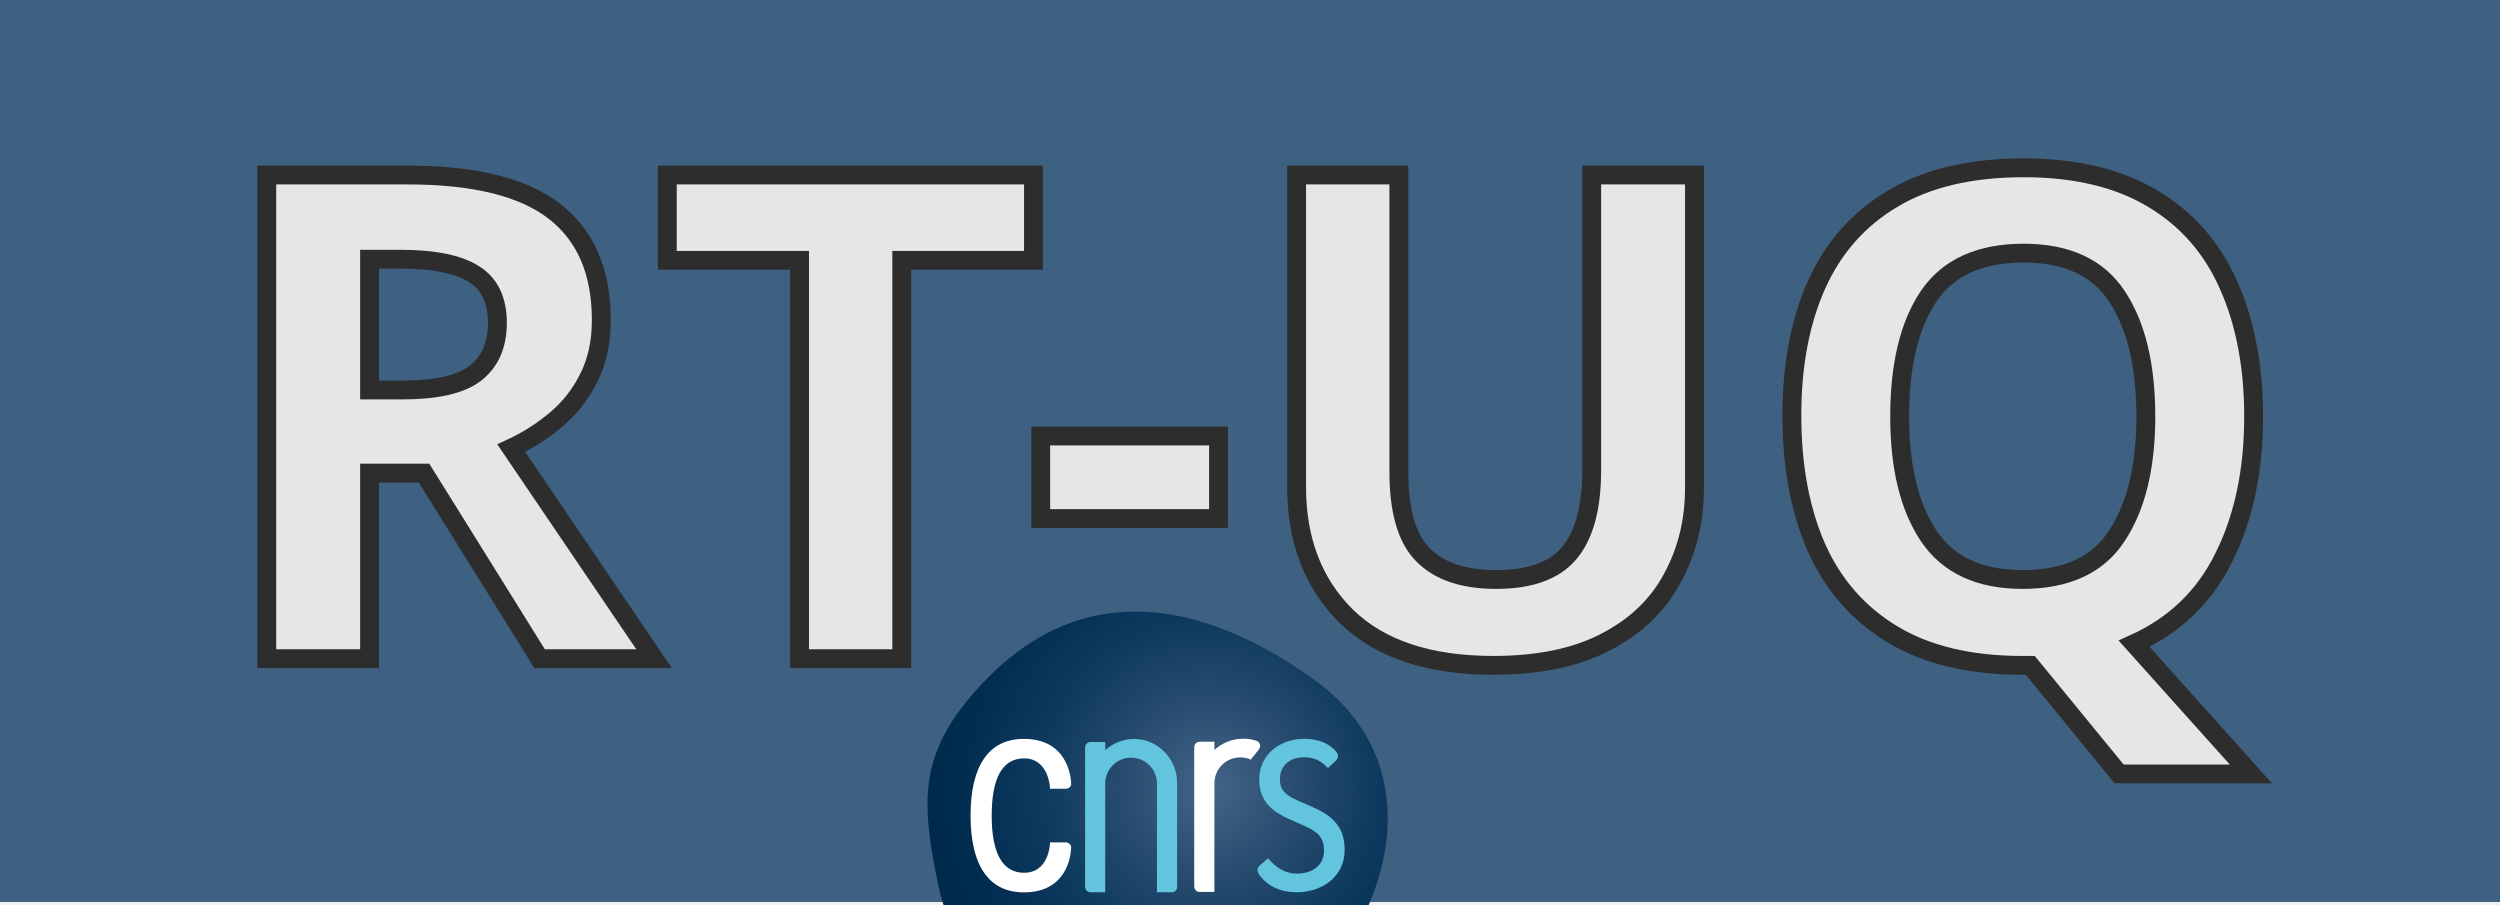
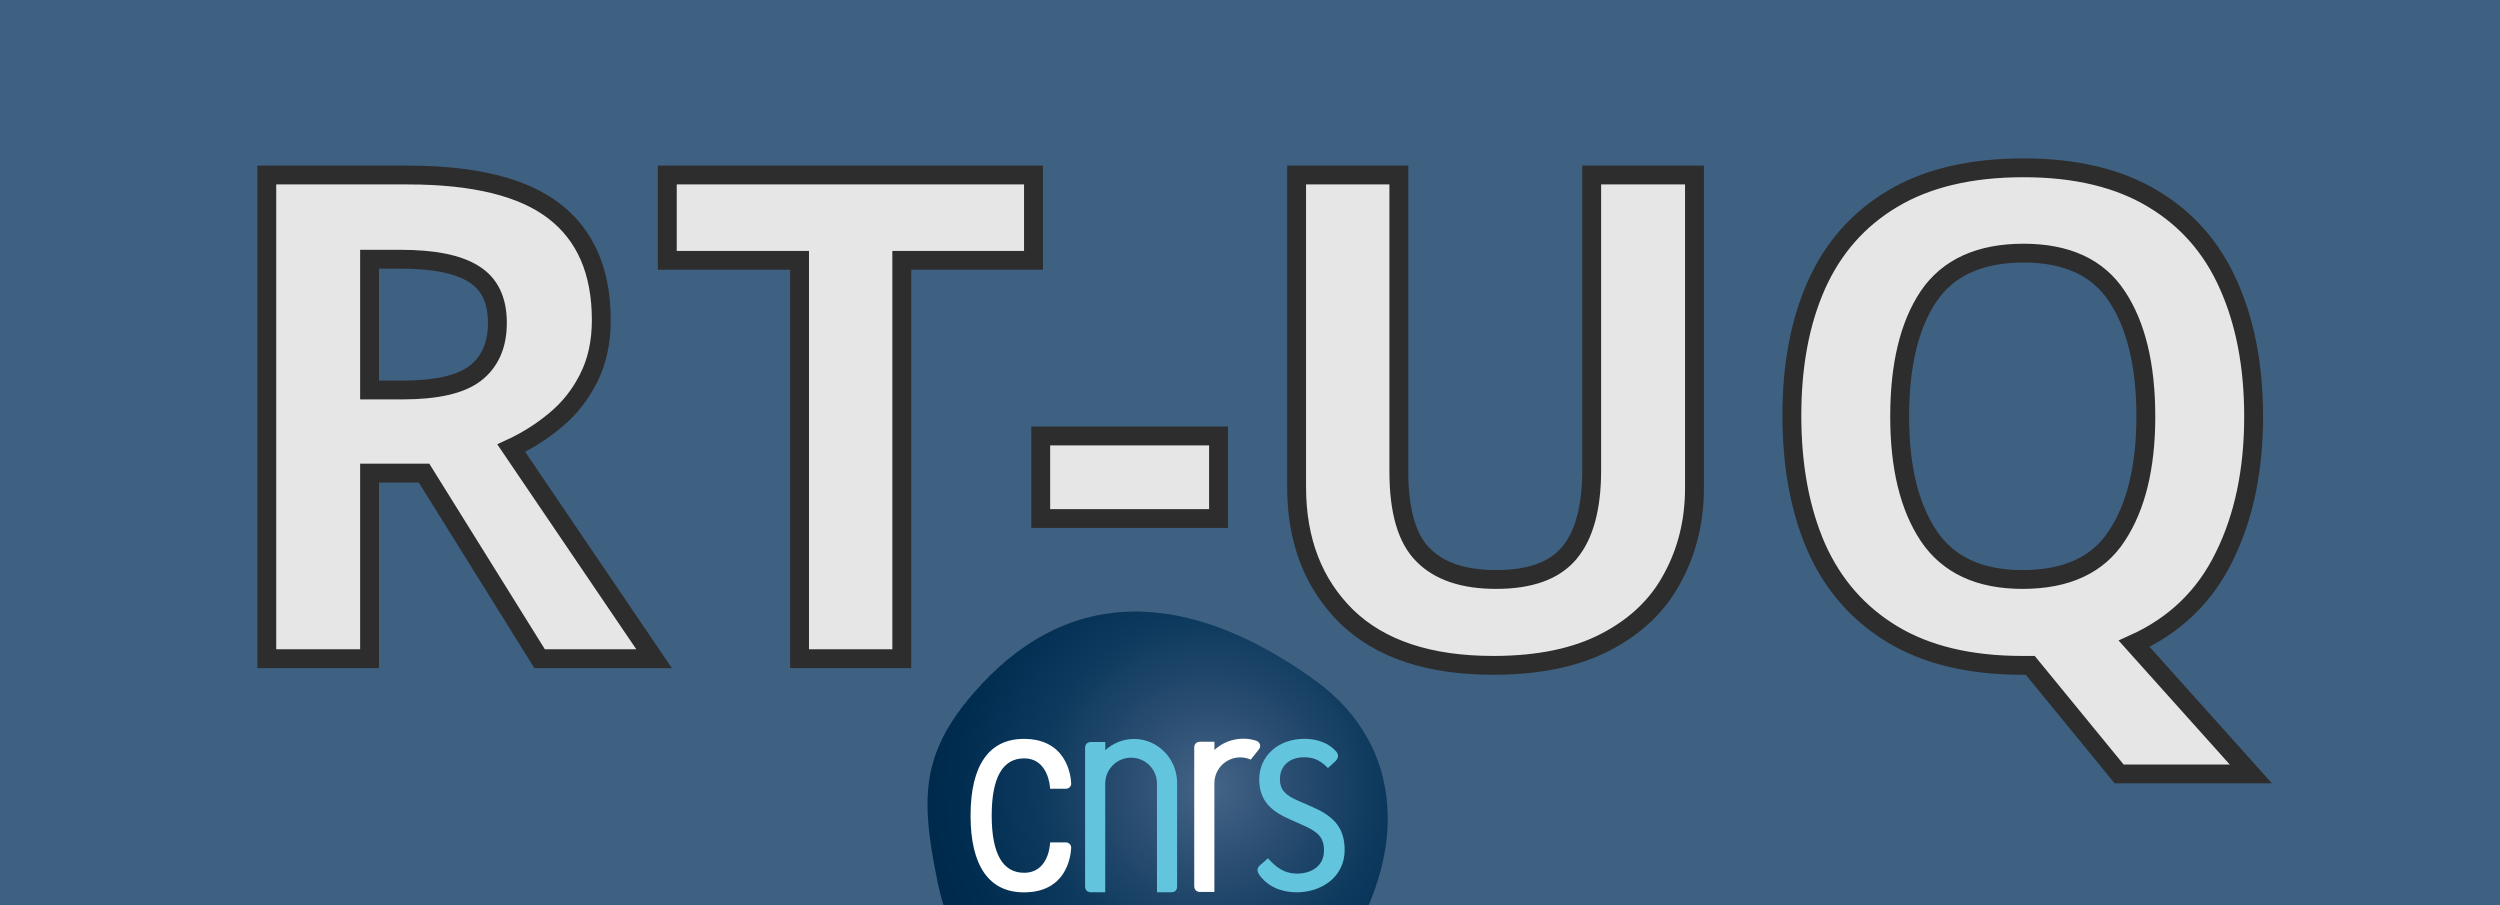
<svg xmlns="http://www.w3.org/2000/svg" width="266.076" height="96.272" viewBox="0 0 70.399 25.472" version="1.1" id="svg5" xml:space="preserve">
  <defs id="defs2" />
  <g id="layer1" transform="translate(31.68455,-0.9769775)">
-     <rect style="fill:#3e6182;fill-opacity:1;stroke-width:0.185" id="rect1542" width="70.556" height="25.4" x="-31.685" y="0.977" />
+     <rect style="fill:#3e6182;fill-opacity:1;stroke-width:0.189" id="rect1542" width="70.556" height="26.458" x="-31.685" y="0.977" />
    <g id="g1349" transform="matrix(0.2378655,0,0,0.2378655,-49.64687,-2.336214)">
      <radialGradient id="SVGID_1_" cx="1981.317" cy="-1309.801" r="212.812" gradientTransform="matrix(0.1616,0,0,-0.1616,-101.4548,-104.4775)" gradientUnits="userSpaceOnUse">
        <stop offset="0" style="stop-color:#456587" id="stop1326" />
        <stop offset="0.256" style="stop-color:#2C4F73" id="stop1328" />
        <stop offset="0.593" style="stop-color:#0C395D" id="stop1330" />
        <stop offset="0.852" style="stop-color:#002D50" id="stop1332" />
        <stop offset="1" style="stop-color:#00294B" id="stop1334" />
      </radialGradient>
      <path fill="url(#SVGID_1_)" d="m 211.401,86.369 c -0.49,-0.029 -0.978,-0.046 -1.46,-0.046 -6.745,-0.008 -12.854,2.863 -18.176,8.556 -4.84,5.171 -6.467,9.336 -6.451,14.361 0.008,2.688 0.485,5.625 1.191,9.097 1.328,6.526 5.201,12.824 10.629,17.285 4.153,3.412 8.786,5.158 13.67,5.19 2.529,0.016 5.125,-0.426 7.759,-1.334 8.499,-2.933 16.631,-11.332 19.771,-20.423 0.994,-2.876 1.477,-5.678 1.469,-8.342 -0.025,-6.513 -3.002,-12.221 -8.685,-16.302 -6.898,-4.955 -13.53,-7.659 -19.717,-8.042 z" id="path1337" style="fill:url(#SVGID_1_)" transform="translate(-1.1385987e-6)" />
      <g id="g1347" transform="translate(-1.1385987e-6)">
        <path fill="#ffffff" d="m 201.699,113.656 h -1.869 l -0.003,0.054 c -0.016,0.364 -0.231,3.542 -3.076,3.542 -2.542,0 -3.833,-2.278 -3.835,-6.771 0.002,-4.492 1.293,-6.771 3.835,-6.771 2.893,0 3.068,3.396 3.076,3.542 l 0.003,0.054 h 1.869 c 0.172,0 0.339,-0.069 0.46,-0.193 0.116,-0.119 0.175,-0.272 0.167,-0.432 -0.038,-0.881 -0.49,-5.279 -5.6,-5.279 -4.129,0 -6.312,3.139 -6.312,9.075 0,5.947 2.182,9.094 6.312,9.094 4.916,0 5.527,-4.017 5.6,-5.247 0.011,-0.17 -0.046,-0.335 -0.164,-0.458 -0.121,-0.14 -0.29,-0.21 -0.463,-0.21 z" id="path1339" />
        <path fill="#62c4dd" d="m 230.739,109.397 v 0 l -1.607,-0.7 c -1.549,-0.679 -2.096,-1.341 -2.096,-2.529 0,-1.549 1.131,-2.588 2.816,-2.588 0.997,0 1.813,0.204 2.813,1.22 l 0.054,0.057 0.859,-0.786 c 0.499,-0.461 0.353,-0.879 0.146,-1.146 -0.838,-0.988 -2.182,-1.529 -3.79,-1.529 -3.097,0 -5.347,2.02 -5.347,4.805 0,2.737 1.725,3.882 3.588,4.712 l 1.643,0.732 c 1.652,0.74 2.438,1.371 2.438,2.96 0,2.166 -1.958,2.745 -3.114,2.745 -0.994,0 -2.104,-0.213 -3.464,-1.754 l -0.054,-0.062 -0.895,0.786 c -0.461,0.404 -0.463,0.752 -0.016,1.328 1.23,1.584 3.038,1.915 4.336,1.915 2.807,0 5.652,-1.724 5.652,-5.021 0.001,-2.855 -1.583,-4.121 -3.962,-5.145 z" id="path1341" />
        <path fill="#62c4dd" d="m 214.866,106.59 c 0,-2.804 -2.274,-5.18 -5.078,-5.18 -1.32,0 -2.521,0.504 -3.424,1.328 v -0.964 h -1.688 c -0.509,0 -0.703,0.331 -0.703,0.714 v 16.366 c 0,0.46 0.28,0.705 0.695,0.705 h 1.689 v -12.87 c 0,-1.691 1.371,-3.063 3.063,-3.063 1.692,0 3.063,1.371 3.063,3.063 v 12.873 h 1.678 c 0.466,0 0.706,-0.259 0.706,-0.703 -10e-4,0.001 -10e-4,-12.252 -10e-4,-12.269 z" id="path1343" />
        <path fill="#ffffff" d="m 224.554,102.634 c 0.089,-0.111 0.143,-0.248 0.143,-0.399 0,-0.282 -0.183,-0.517 -0.437,-0.604 -0.487,-0.164 -1.01,-0.253 -1.551,-0.253 -1.32,0 -2.521,0.504 -3.424,1.328 v -0.964 h -1.689 c -0.509,0 -0.703,0.331 -0.703,0.714 v 16.363 c 0,0.46 0.283,0.705 0.698,0.705 h 1.688 v -12.869 c 0,-1.692 1.371,-3.063 3.063,-3.063 0.442,0 0.862,0.098 1.242,0.265 l 0.975,-1.226 z" id="path1345" />
      </g>
    </g>
    <text xml:space="preserve" style="font-style:normal;font-variant:normal;font-weight:bold;font-stretch:normal;font-size:19.101px;font-family:Ubuntu;-inkscape-font-specification:'Ubuntu Bold';fill:#e6e6e6;fill-opacity:1;stroke:#2d2d2d;stroke-width:0.531;stroke-dasharray:none" x="-25.856" y="19.556" id="text4" transform="scale(1.001471,0.9985314)">
      <tspan id="tspan4" style="stroke-width:0.531" x="-25.856" y="19.556">RT-UQ</tspan>
    </text>
  </g>
</svg>
